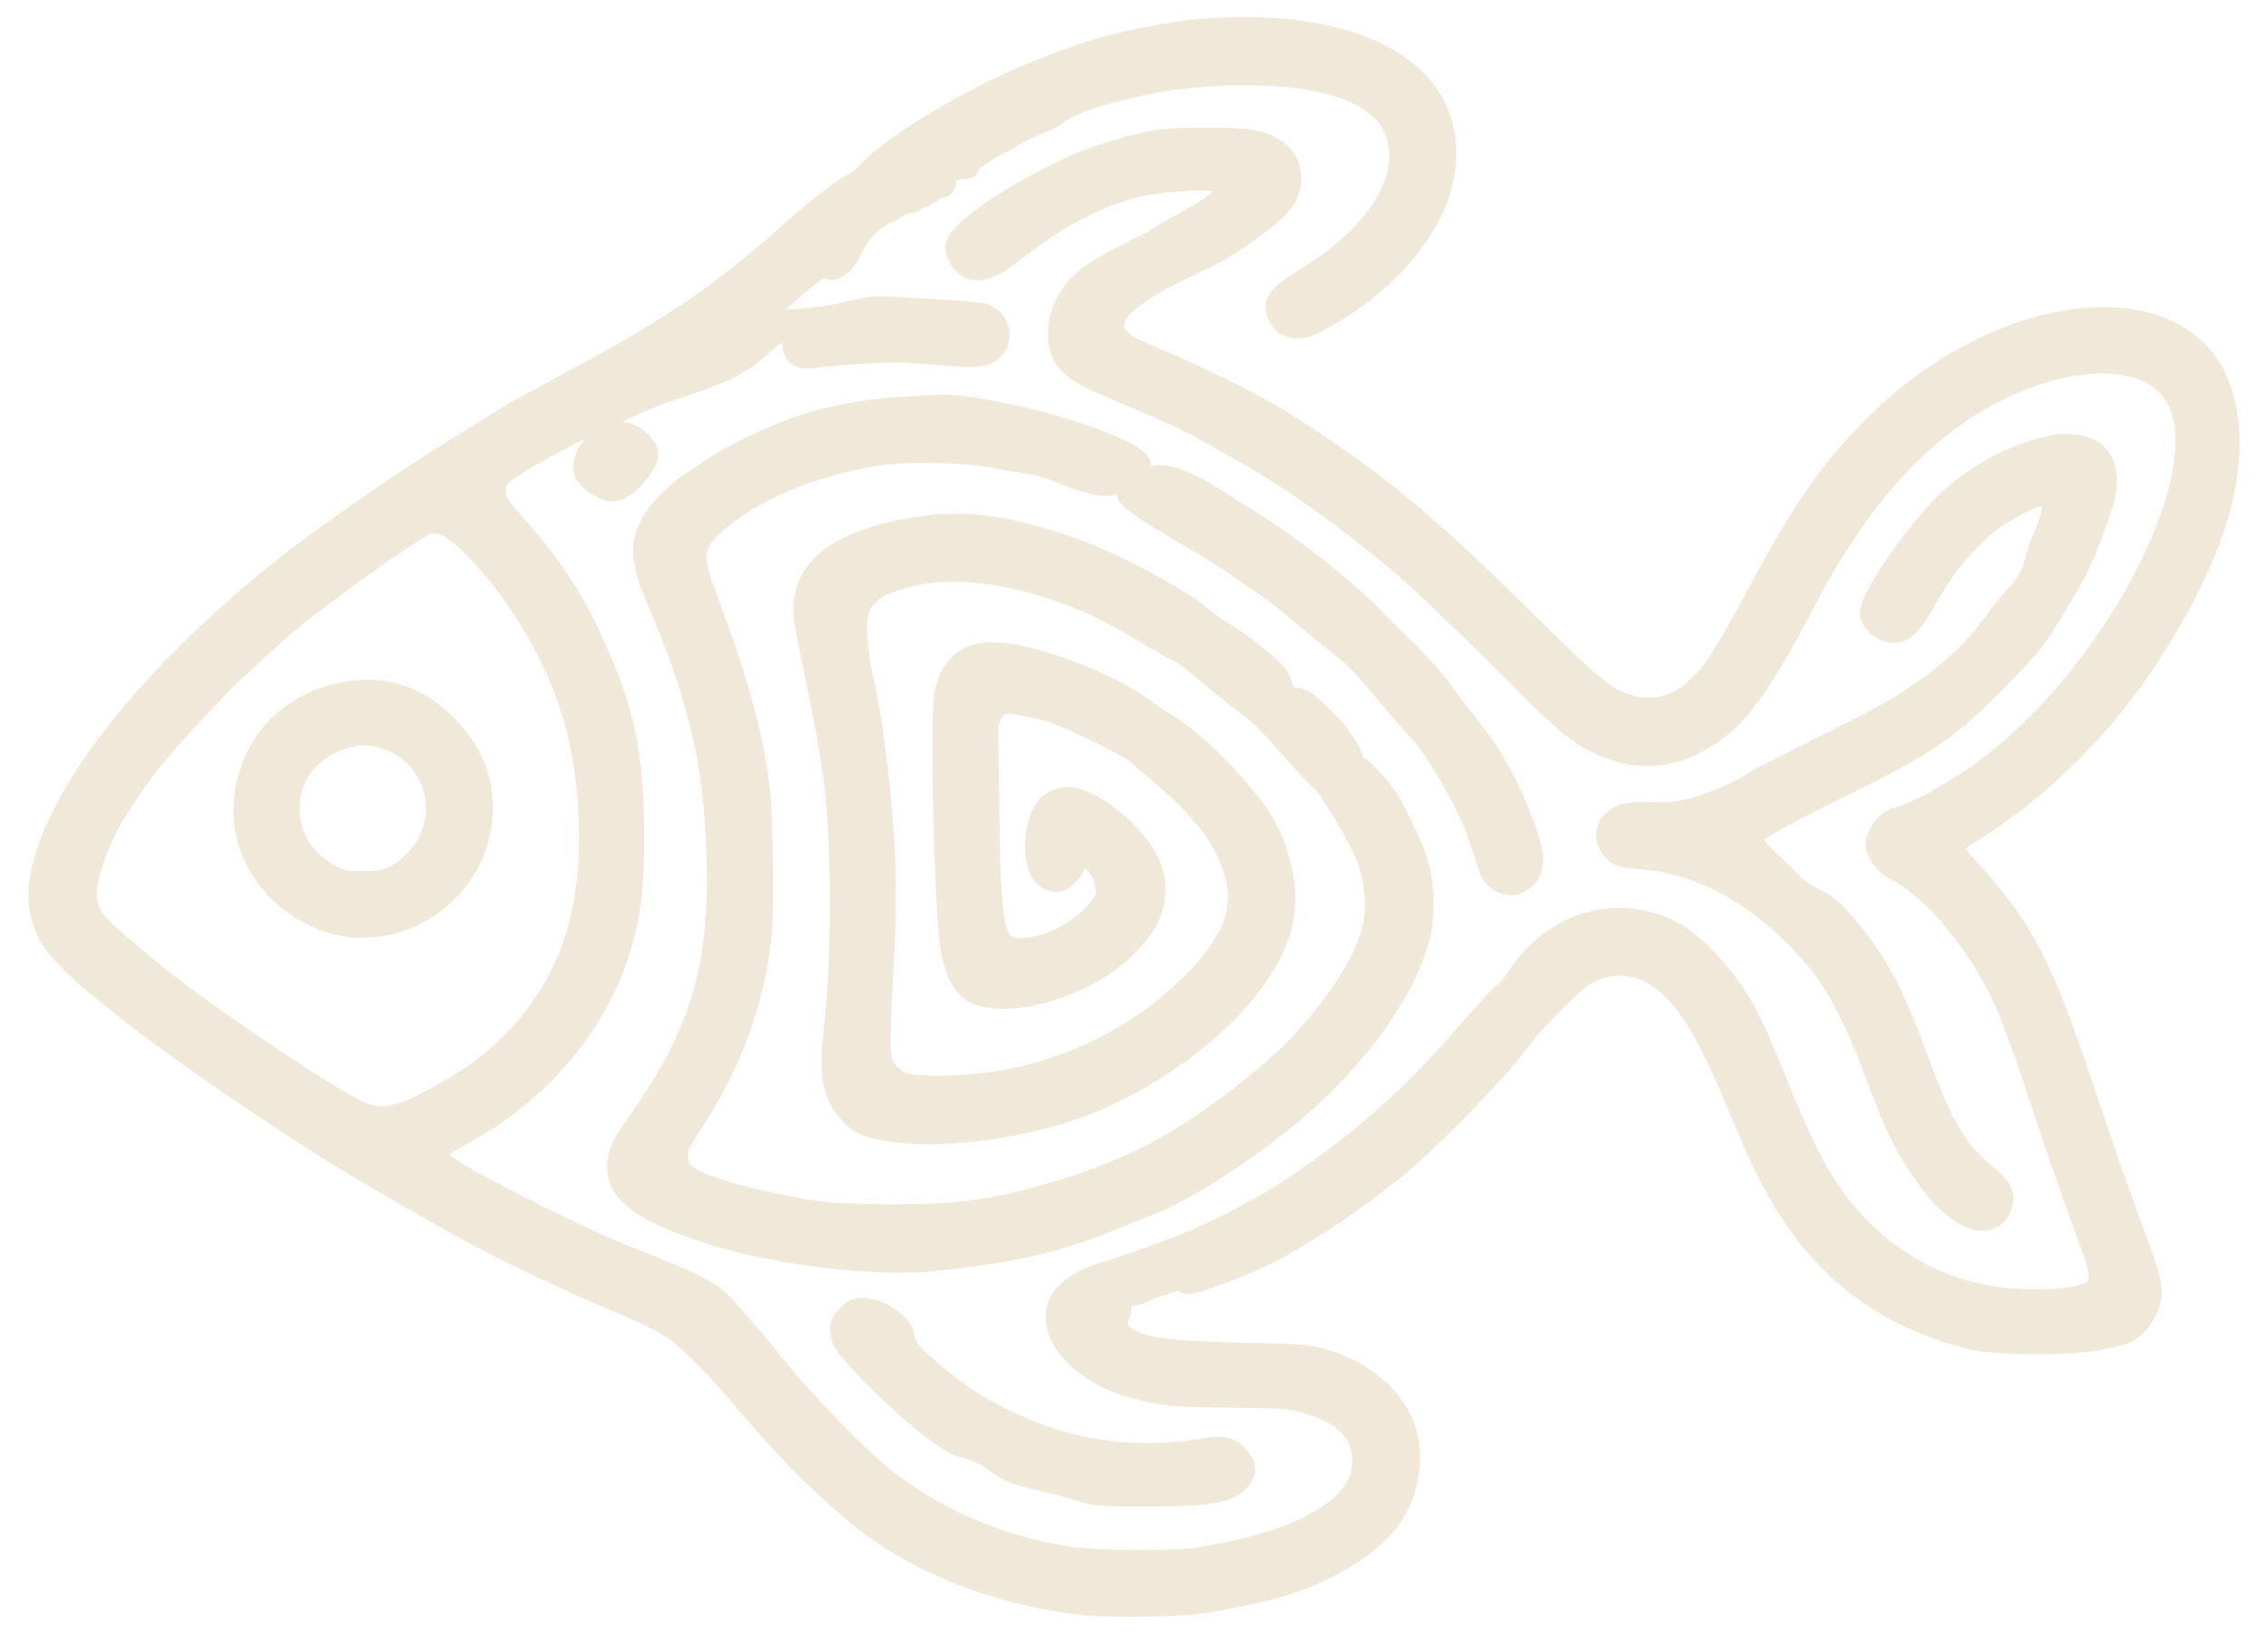
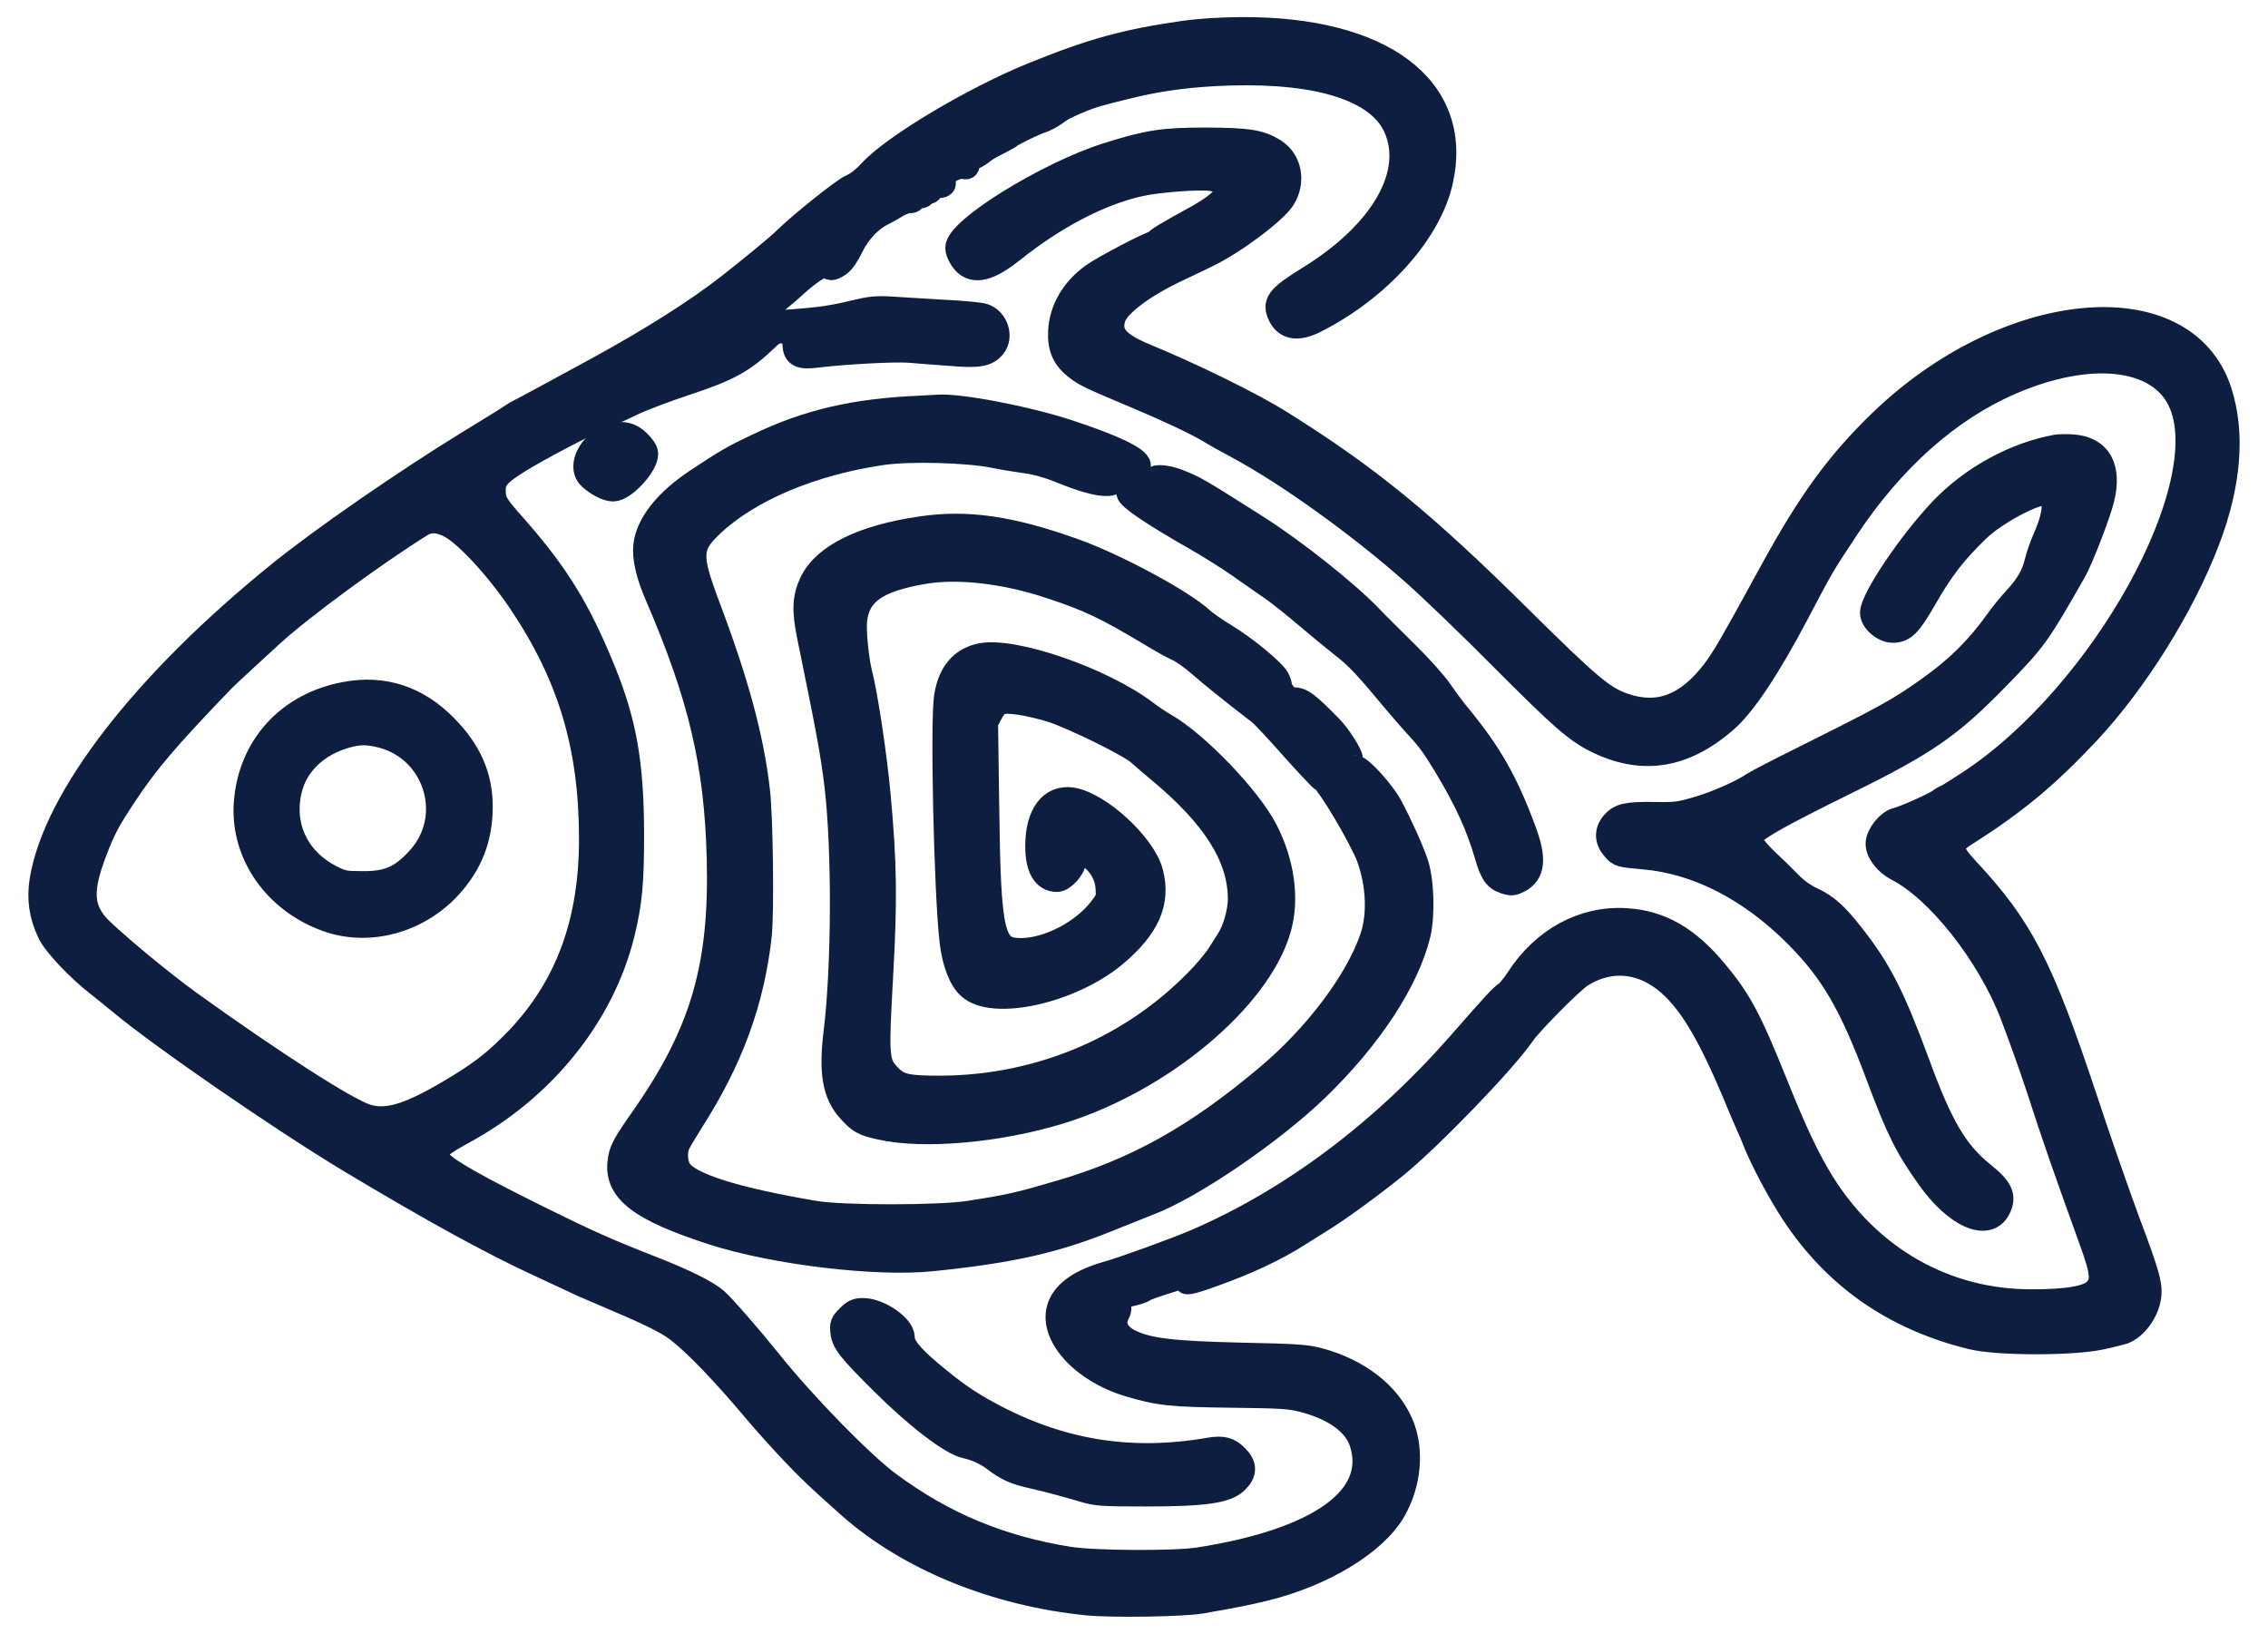
<svg xmlns="http://www.w3.org/2000/svg" viewBox="-16 -16 1207.729 878.704" width="118" height="85">
-   <g transform="translate(-35.84502,880.8971) scale(0.1,-0.1)" fill="#f0e8d8" stroke="#f0e8d8" stroke-width="136" stroke-linejoin="round" stroke-linecap="round">
+   <g transform="translate(-35.84502,880.8971) scale(0.1,-0.1)" fill="#0d1e40" stroke="#0d1e40" stroke-width="136" stroke-linejoin="round" stroke-linecap="round">
    <path d="M6510 8790 c-319 -46 -494 -94 -815 -224 -318 -129 -747 -384 -873 -521 -35 -38 -73 -68 -104 -81 -41 -17 -271 -201 -358 -286 -34 -34 -186 -159 -300 -248 -171 -134 -418 -290 -707 -448 -43 -23 -156 -85 -252 -137 -96 -52 -176 -95 -178 -95 -2 0 -16 -9 -31 -19 -15 -11 -117 -74 -227 -141 -343 -210 -796 -523 -1025 -709 -724 -586 -1202 -1203 -1275 -1646 -16 -98 -3 -189 40 -279 30 -64 152 -194 264 -281 35 -28 84 -67 109 -88 217 -183 877 -638 1250 -862 451 -270 756 -437 1014 -556 95 -44 180 -84 189 -88 8 -5 76 -35 150 -66 246 -104 343 -151 402 -196 101 -78 245 -228 431 -449 49 -58 134 -152 189 -210 95 -100 140 -142 306 -290 319 -282 785 -472 1279 -521 135 -13 515 -7 612 10 198 35 246 45 337 67 312 75 595 246 695 421 83 144 99 326 40 463 -68 160 -229 285 -440 342 -67 18 -119 22 -412 28 -387 9 -513 25 -611 75 -66 34 -92 92 -65 144 12 23 14 36 6 57 -13 34 -9 38 65 54 33 7 67 18 75 25 8 6 49 21 90 34 41 13 92 29 113 37 44 16 70 8 42 -12 -41 -30 1 -23 125 22 186 66 346 142 465 219 28 18 81 51 118 74 90 55 266 183 397 289 190 154 590 569 687 712 42 61 262 283 314 316 167 105 355 79 505 -72 104 -104 198 -267 320 -556 30 -73 64 -153 75 -177 11 -24 29 -65 39 -92 38 -97 134 -277 205 -384 227 -344 545 -565 960 -666 134 -33 530 -34 686 -2 58 12 116 27 130 32 59 24 114 97 130 170 15 71 1 122 -113 425 -49 133 -153 429 -229 660 -237 712 -341 914 -636 1230 -93 100 -95 134 -11 188 271 172 439 311 663 549 257 275 511 681 645 1034 115 302 136 574 64 798 -190 582 -1146 492 -1827 -172 -223 -217 -374 -425 -572 -786 -227 -415 -262 -475 -317 -548 -144 -189 -301 -248 -488 -183 -112 39 -186 101 -560 471 -518 513 -816 756 -1282 1048 -156 98 -466 251 -737 363 -148 62 -193 116 -167 204 21 68 152 169 336 257 52 25 127 60 165 79 142 67 366 234 412 306 57 91 36 204 -49 256 -76 47 -139 56 -368 57 -225 0 -306 -12 -525 -81 -321 -101 -805 -400 -805 -498 0 -26 27 -73 52 -90 53 -37 128 -12 243 80 222 178 467 306 680 354 101 23 332 40 391 29 71 -13 84 -22 84 -61 0 -42 -60 -94 -185 -162 -136 -74 -195 -110 -195 -118 0 -5 -5 -8 -11 -8 -21 0 -272 -131 -332 -174 -106 -76 -169 -184 -174 -301 -4 -88 22 -144 90 -195 48 -36 72 -47 307 -146 174 -73 322 -142 402 -189 34 -21 101 -58 148 -83 279 -150 665 -428 959 -689 91 -81 306 -287 476 -459 308 -309 390 -381 495 -434 246 -124 471 -90 695 104 98 84 230 282 384 574 140 266 135 257 267 457 246 372 550 643 884 788 426 185 798 145 914 -98 215 -449 -414 -1588 -1137 -2059 -64 -42 -119 -76 -122 -76 -4 0 -20 -9 -36 -21 -31 -22 -188 -92 -231 -102 -43 -11 -98 -81 -98 -125 0 -47 44 -103 103 -134 220 -112 494 -459 619 -783 43 -112 102 -277 141 -395 93 -287 139 -417 286 -825 61 -168 66 -218 24 -265 -39 -43 -148 -63 -348 -63 -465 -1 -876 233 -1130 643 -77 125 -145 268 -250 530 -140 348 -194 449 -322 602 -150 181 -298 265 -483 275 -227 13 -439 -103 -575 -313 -22 -34 -51 -70 -66 -80 -27 -19 -63 -58 -253 -275 -416 -473 -900 -835 -1410 -1056 -106 -46 -392 -150 -481 -175 -140 -39 -226 -98 -255 -174 -56 -147 117 -343 370 -419 165 -49 225 -55 560 -59 258 -3 305 -6 376 -24 170 -44 283 -125 317 -229 98 -299 -225 -532 -878 -634 -127 -20 -565 -18 -699 4 -367 59 -674 186 -967 403 -145 106 -463 432 -644 659 -107 133 -250 297 -288 330 -49 43 -173 104 -342 170 -250 98 -344 140 -623 278 -316 157 -473 245 -514 290 -54 57 -34 86 116 168 434 234 751 628 860 1068 40 164 51 278 50 541 -1 374 -40 594 -154 874 -136 332 -250 516 -481 778 -100 113 -109 129 -109 193 0 58 28 90 138 158 107 66 354 196 442 232 36 15 110 48 165 75 55 26 186 76 290 110 231 76 310 120 435 240 39 37 46 40 98 40 62 0 100 -14 70 -25 -12 -5 -15 -17 -14 -48 3 -57 27 -69 121 -57 147 18 413 32 495 26 47 -4 145 -12 219 -17 150 -13 197 -5 232 39 41 52 12 140 -54 161 -17 6 -113 15 -212 20 -99 6 -225 13 -280 17 -87 5 -113 2 -205 -20 -58 -15 -145 -31 -195 -36 -158 -17 -360 -28 -368 -21 -4 5 32 37 80 72 48 35 118 92 155 126 100 94 198 150 198 113 0 -16 20 -12 52 11 18 13 43 51 64 95 38 78 104 148 174 180 19 10 52 28 72 41 21 12 49 23 64 23 18 0 25 4 21 14 -4 10 3 13 26 12 24 -1 32 3 31 15 -1 12 4 15 19 11 16 -4 19 -1 15 14 -4 17 0 19 34 16 37 -4 53 10 23 22 -22 8 -18 26 5 26 11 0 20 4 20 9 0 18 73 52 97 46 20 -5 24 -3 19 12 -4 14 2 22 27 32 17 8 40 21 50 29 20 17 35 27 104 62 26 14 50 27 53 30 11 11 127 68 165 80 22 7 56 25 75 39 39 29 56 38 147 76 60 24 91 33 268 76 161 39 337 61 531 66 482 14 798 -89 889 -289 115 -251 -68 -572 -466 -817 -155 -96 -182 -127 -160 -184 29 -77 94 -91 191 -42 343 173 616 477 676 755 108 495 -316 814 -1075 809 -111 -1 -222 -8 -301 -19z m-3954 -2645 c88 -44 255 -224 381 -410 269 -400 383 -780 383 -1279 0 -446 -128 -793 -394 -1074 -108 -113 -183 -173 -319 -257 -258 -157 -381 -197 -498 -162 -105 32 -504 288 -957 614 -157 113 -445 354 -497 415 -84 99 -86 198 -10 397 46 121 70 167 162 306 119 180 228 307 524 615 13 14 73 70 133 125 60 55 121 111 135 124 159 145 547 430 801 589 46 29 95 28 156 -3z" />
    <path d="M2000 5235 c-309 -55 -517 -284 -537 -590 -17 -271 160 -522 437 -620 223 -79 486 -7 655 178 112 123 165 260 165 428 0 163 -60 299 -190 430 -150 152 -329 211 -530 174z m172 -216 c311 -66 432 -443 216 -674 -92 -99 -163 -130 -298 -129 -98 0 -109 2 -170 32 -186 94 -273 276 -226 473 33 141 148 250 309 294 65 17 102 18 169 4z" />
    <path d="M5085 6773 c-351 -15 -601 -73 -874 -204 -131 -62 -163 -81 -322 -186 -166 -110 -264 -233 -277 -349 -7 -65 14 -157 63 -269 234 -543 319 -907 332 -1412 15 -583 -89 -939 -408 -1396 -106 -151 -119 -177 -126 -241 -16 -152 115 -250 497 -374 330 -107 880 -173 1180 -142 424 43 667 98 955 216 77 31 173 69 213 85 227 86 656 378 899 612 286 276 487 582 548 834 24 103 18 292 -14 382 -26 75 -81 197 -136 301 -39 75 -161 210 -190 210 -14 0 -25 21 -25 49 0 22 -66 125 -107 166 -127 129 -154 150 -202 150 -40 0 -46 3 -49 23 -3 18 -8 21 -28 16 -14 -4 -24 -2 -24 5 0 6 7 11 15 11 19 0 19 23 1 58 -21 40 -172 165 -278 229 -51 31 -109 71 -128 89 -101 94 -458 287 -680 367 -345 124 -579 158 -829 121 -314 -46 -518 -147 -586 -289 -38 -81 -41 -149 -12 -290 105 -511 126 -628 147 -800 41 -349 39 -971 -5 -1332 -26 -210 -6 -327 72 -413 54 -61 76 -73 168 -93 230 -52 634 -16 963 85 541 166 1068 605 1176 982 46 159 19 355 -72 531 -90 173 -369 463 -537 560 -27 15 -75 47 -105 70 -231 176 -709 342 -885 307 -103 -21 -165 -93 -185 -218 -22 -131 -1 -1054 29 -1315 13 -114 47 -204 93 -246 126 -117 545 -24 781 173 176 148 235 282 193 441 -39 147 -276 365 -422 389 -112 17 -183 -78 -184 -246 0 -117 36 -180 103 -180 31 0 87 61 87 94 0 13 8 34 19 47 l19 23 39 -27 c67 -47 107 -111 111 -182 4 -57 2 -63 -35 -112 -95 -127 -282 -225 -430 -227 -162 -1 -180 73 -189 789 l-6 440 24 45 c35 68 58 77 163 62 48 -7 126 -26 173 -41 122 -41 417 -186 466 -230 23 -21 73 -63 111 -95 298 -248 434 -465 435 -692 0 -68 -29 -171 -65 -224 -12 -19 -34 -54 -49 -77 -14 -23 -54 -72 -88 -109 -359 -385 -865 -604 -1403 -608 -189 -1 -233 9 -286 64 -68 71 -70 96 -46 530 24 424 21 611 -13 985 -20 213 -68 534 -98 650 -19 73 -35 235 -28 291 17 146 119 217 372 260 184 31 434 3 676 -77 214 -70 304 -113 551 -261 54 -33 118 -68 141 -78 24 -10 79 -49 122 -87 67 -58 161 -134 318 -255 16 -12 96 -97 177 -189 82 -92 155 -169 162 -172 31 -12 214 -321 250 -422 52 -147 58 -310 16 -432 -81 -235 -304 -531 -568 -751 -381 -320 -699 -497 -1106 -617 -228 -67 -277 -78 -495 -112 -166 -25 -679 -25 -830 0 -431 73 -681 152 -730 232 -23 37 -26 100 -8 142 7 15 40 71 73 123 212 331 327 644 366 1000 13 123 7 636 -10 778 -33 284 -112 577 -270 996 -100 266 -98 319 21 432 199 190 541 335 923 390 147 21 455 13 599 -16 54 -11 135 -24 180 -30 56 -8 119 -26 204 -61 150 -61 255 -77 267 -40 3 12 18 24 33 27 46 10 92 34 92 48 0 36 -136 101 -380 181 -227 74 -593 144 -704 133 -12 -1 -52 -3 -91 -5z" />
    <path d="M3385 6602 c-85 -47 -124 -152 -72 -199 39 -36 91 -63 123 -63 56 0 174 127 174 188 0 15 -15 38 -41 63 -52 50 -107 53 -184 11z" />
    <path d="M11200 6564 c-223 -40 -452 -165 -616 -336 -167 -175 -374 -481 -374 -555 0 -42 60 -93 108 -93 58 0 88 30 167 167 95 166 162 252 290 376 91 88 303 202 363 195 65 -7 65 -102 1 -245 -17 -38 -36 -94 -44 -126 -17 -71 -49 -128 -114 -198 -28 -30 -75 -87 -103 -127 -103 -143 -209 -248 -363 -358 -160 -114 -227 -151 -660 -367 -143 -71 -271 -137 -285 -147 -61 -42 -194 -101 -295 -131 -101 -30 -120 -33 -240 -31 -147 2 -184 -7 -220 -49 -35 -42 -33 -89 5 -132 29 -34 30 -34 162 -46 288 -26 570 -171 819 -420 195 -196 296 -370 442 -761 108 -288 153 -378 272 -545 143 -201 312 -277 369 -166 33 64 15 106 -83 184 -145 117 -227 256 -350 592 -134 363 -205 504 -352 691 -88 113 -140 159 -214 193 -43 20 -85 49 -123 88 -31 32 -87 87 -124 121 -80 77 -98 111 -75 146 24 35 156 109 495 276 437 215 566 304 824 569 199 204 213 224 411 571 35 62 126 296 148 382 44 172 -14 275 -160 283 -31 2 -67 1 -81 -1z" />
    <path d="M6345 6390 c-3 -5 -14 -10 -24 -10 -10 0 -26 -9 -35 -19 -10 -11 -31 -23 -47 -26 -16 -4 -29 -11 -29 -16 0 -24 135 -115 360 -243 74 -42 182 -110 240 -151 58 -41 135 -95 172 -120 37 -26 118 -90 180 -143 62 -53 152 -127 199 -164 81 -63 123 -108 292 -311 38 -45 88 -102 111 -127 56 -59 91 -107 153 -210 110 -183 172 -319 218 -475 29 -102 48 -129 98 -146 34 -11 43 -10 74 6 73 39 81 114 29 257 -98 267 -186 423 -358 631 -27 32 -70 91 -97 130 -27 40 -106 128 -176 197 -70 69 -162 160 -204 204 -127 131 -401 348 -596 473 -326 207 -341 216 -436 253 -58 21 -114 26 -124 10z" />
    <path d="M4703 1885 c-33 -33 -35 -39 -31 -80 7 -56 37 -94 214 -270 181 -181 370 -325 444 -341 56 -12 114 -38 157 -71 68 -52 110 -71 209 -93 95 -22 153 -38 274 -73 68 -20 98 -22 330 -22 317 0 434 17 487 70 45 45 44 83 -1 128 -40 40 -72 48 -141 37 -424 -74 -803 -13 -1181 190 -118 63 -198 119 -323 224 -111 94 -151 146 -151 192 0 58 -126 144 -210 144 -35 0 -48 -6 -77 -35z" />
  </g>
</svg>
